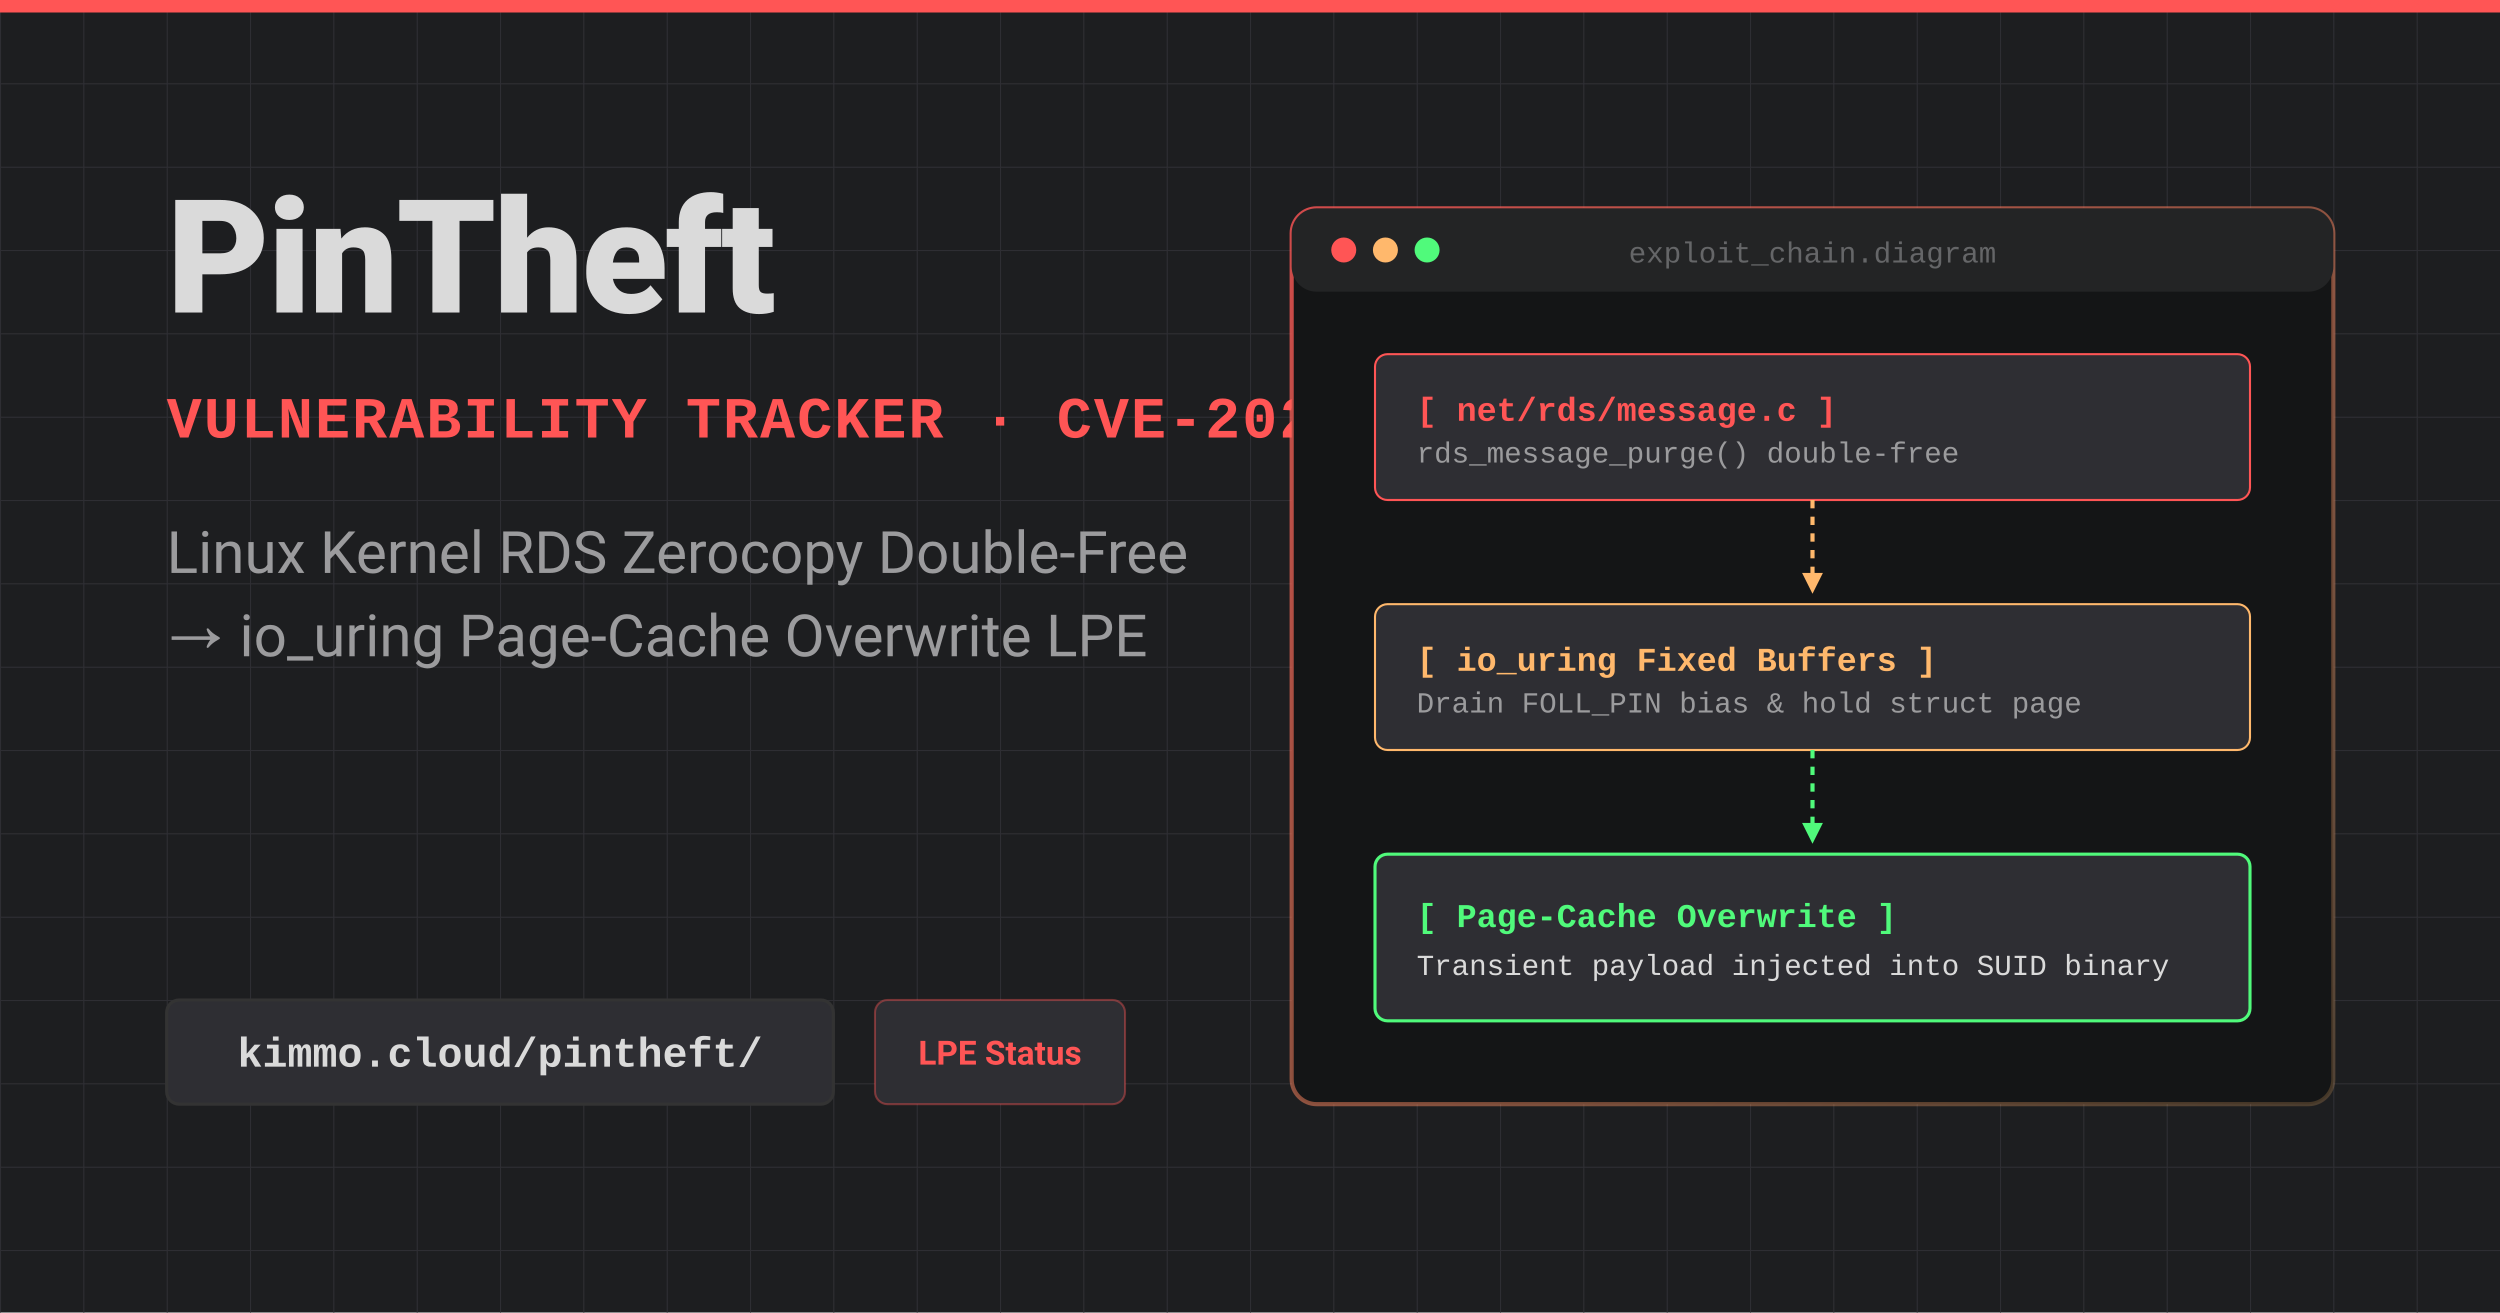
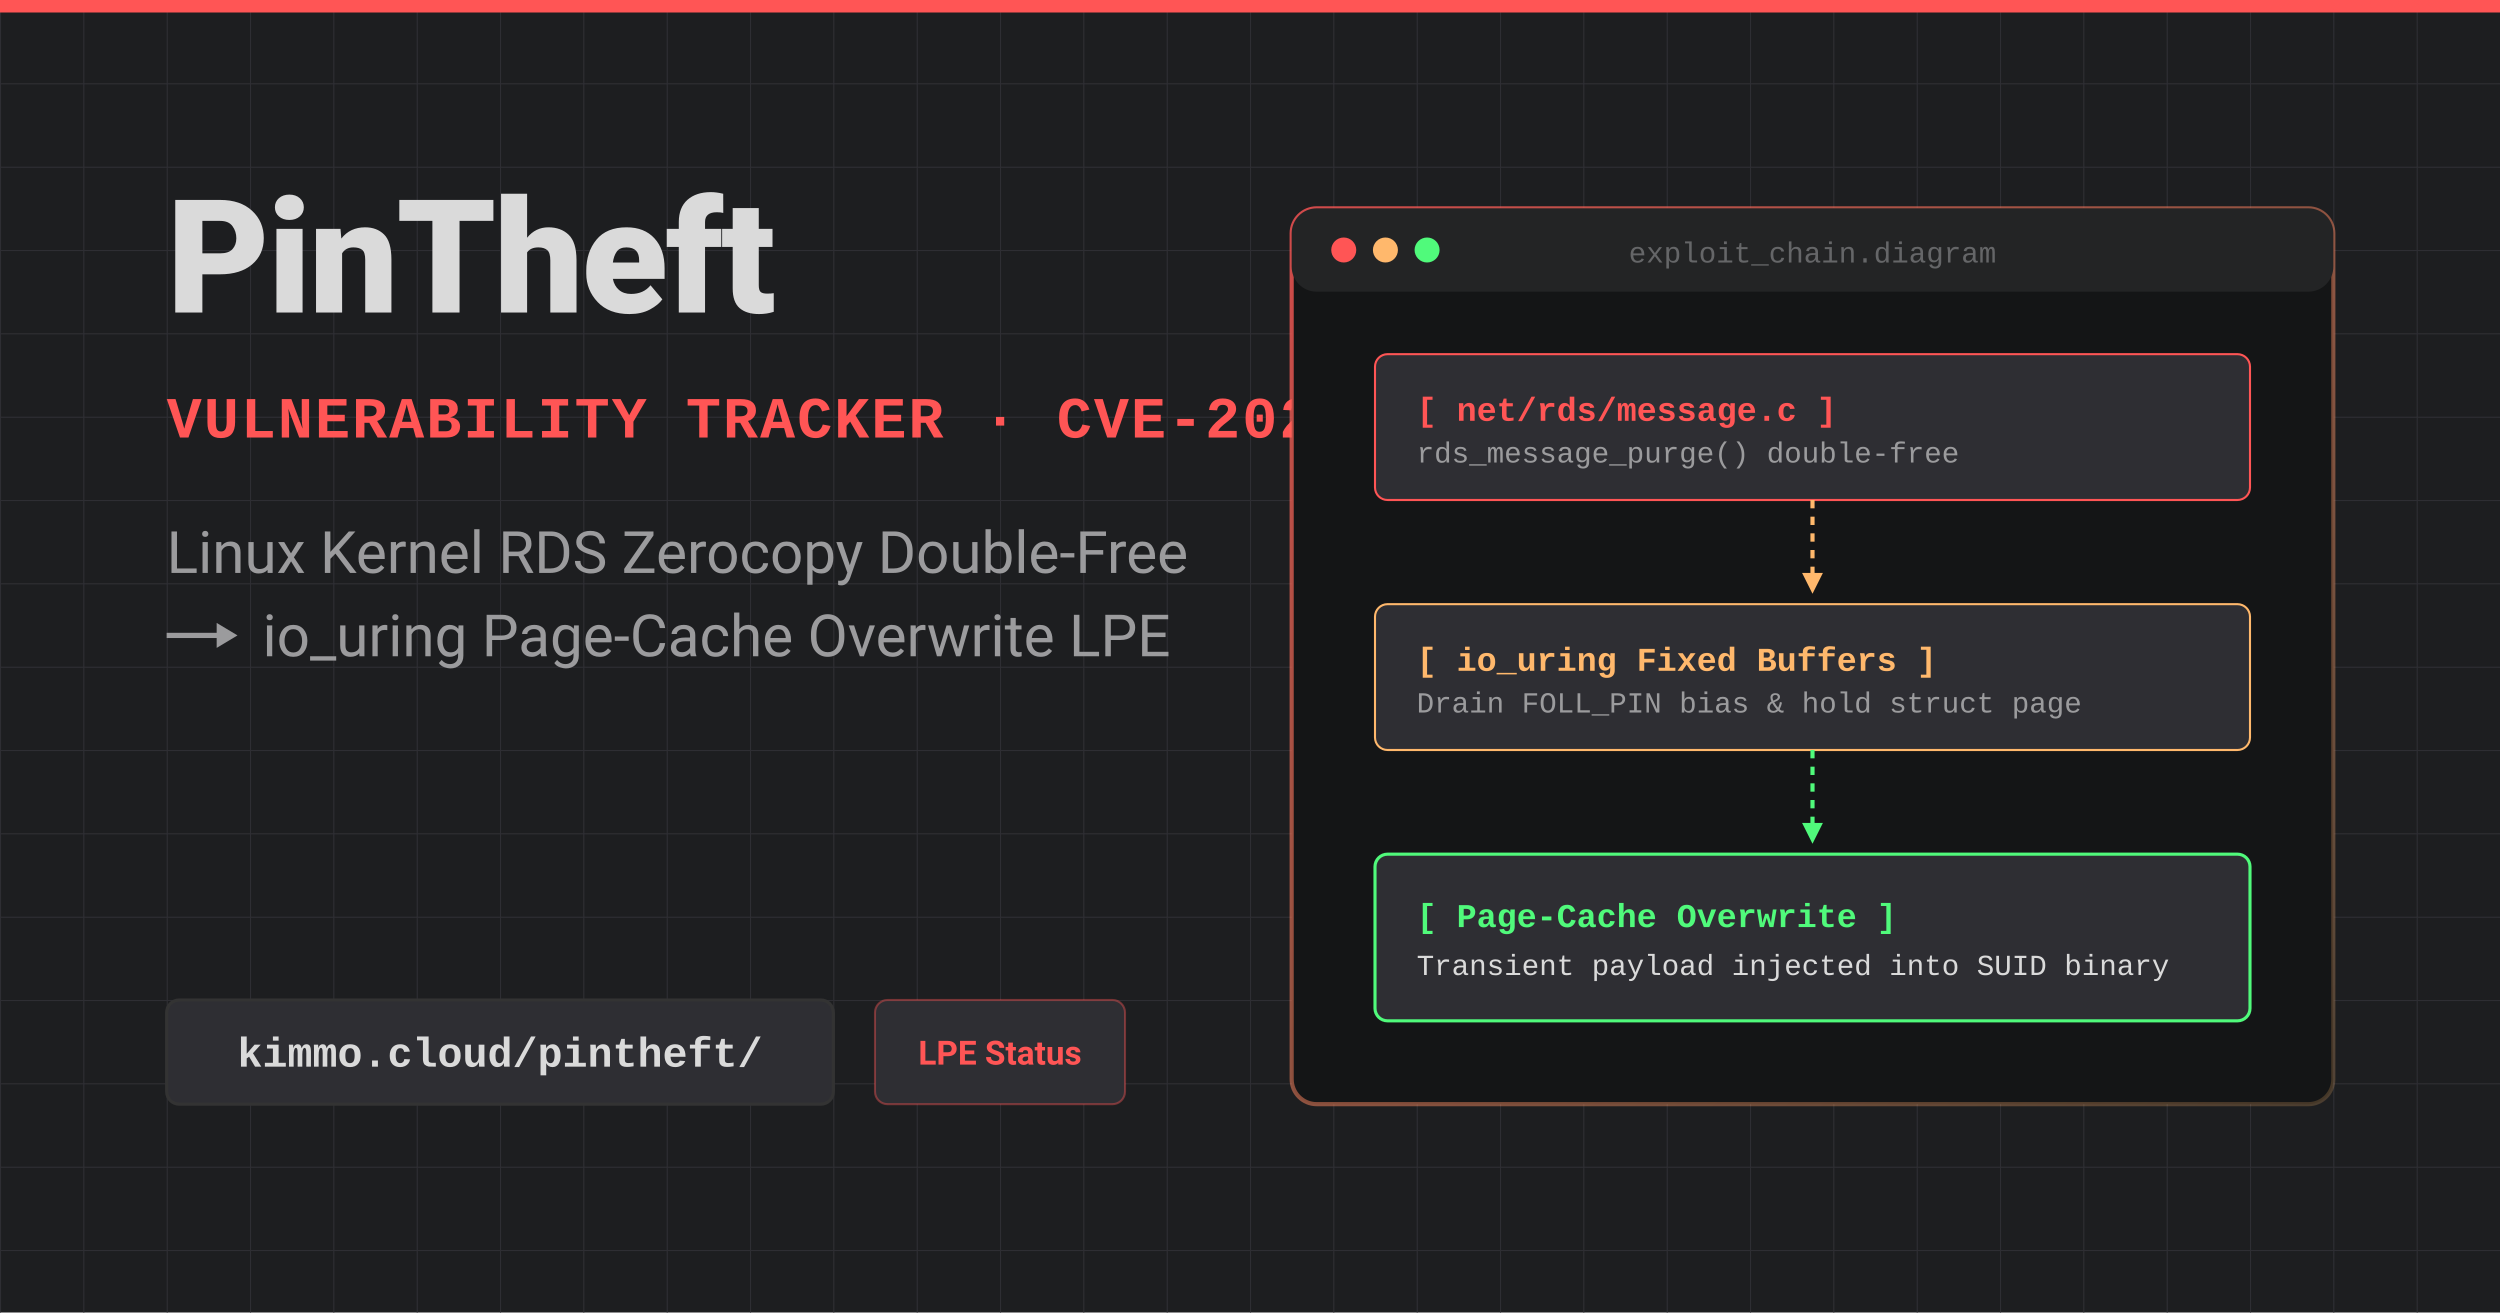
<svg xmlns="http://www.w3.org/2000/svg" viewBox="0 0 1200 630" width="1200" height="630">
  <rect width="1200" height="630" fill="#1d1e20" />
  <defs>
    <pattern id="grid" width="40" height="40" patternUnits="userSpaceOnUse">
      <path d="M 40 0 L 0 0 0 40" fill="none" stroke="#2e2e33" stroke-width="1" />
    </pattern>
    <linearGradient id="glow" x1="0%" y1="0%" x2="100%" y2="100%">
      <stop offset="0%" stop-color="#ff5555" stop-opacity="0.8" />
      <stop offset="100%" stop-color="#ffb86c" stop-opacity="0.2" />
    </linearGradient>
  </defs>
  <rect width="1200" height="630" fill="url(#grid)" />
  <rect width="1200" height="6" fill="#ff5555" />
-   <text x="80" y="150" font-family="-apple-system, BlinkMacSystemFont, 'Segoe UI', Roboto, Helvetica, Arial, sans-serif" font-weight="800" font-size="76" fill="#dadada" letter-spacing="-1">
+   <text x="80" y="150" font-family="-apple-system, BlinkMacSystemFont, 'Segoe UI', Roboto, Helvetica, Arial, sans-serif" font-weight="900" font-size="76" fill="#dadada" letter-spacing="-1">
    PinTheft
  </text>
  <text x="80" y="210" font-family="SFMono-Regular, Consolas, 'Liberation Mono', Menlo, monospace" font-weight="600" font-size="28" fill="#ff5555" letter-spacing="1">
    VULNERABILITY TRACKER · CVE-2026-XXXXX
  </text>
  <text x="80" y="275" font-family="-apple-system, BlinkMacSystemFont, 'Segoe UI', Roboto, Helvetica, Arial, sans-serif" font-weight="400" font-size="28" fill="#9b9b9d" width="600">
    Linux Kernel RDS Zerocopy Double-Free
  </text>
-   <text x="80" y="315" font-family="-apple-system, BlinkMacSystemFont, 'Segoe UI', Roboto, Helvetica, Arial, sans-serif" font-weight="400" font-size="28" fill="#9b9b9d">
-     → io_uring Page-Cache Overwrite LPE
+   <line x1="80" y1="305" x2="105" y2="305" stroke="#9b9b9d" stroke-width="2.5" />
+   <polygon points="114,305 104,299 104,311" fill="#9b9b9d" />
+   <text x="126" y="315" font-family="-apple-system, BlinkMacSystemFont, 'Segoe UI', Roboto, Helvetica, Arial, sans-serif" font-weight="400" font-size="28" fill="#9b9b9d">
+     io_uring Page-Cache Overwrite LPE
  </text>
  <g transform="translate(80, 480)">
    <rect width="320" height="50" rx="6" fill="#2e2e33" stroke="#333333" stroke-width="1.5" />
    <text x="160" y="32" font-family="SFMono-Regular, Consolas, 'Liberation Mono', Menlo, monospace" font-size="20" font-weight="bold" fill="#dadada" text-anchor="middle">
      kimmo.cloud/pintheft/
    </text>
  </g>
  <g transform="translate(620, 100)">
    <rect width="500" height="430" rx="12" fill="#141516" stroke="url(#glow)" stroke-width="2" />
    <rect width="500" height="40" rx="12" fill="#232425" />
    <circle cx="25" cy="20" r="6" fill="#ff5555" />
    <circle cx="45" cy="20" r="6" fill="#ffb86c" />
    <circle cx="65" cy="20" r="6" fill="#50fa7b" />
    <text x="250" y="26" font-family="SFMono-Regular, Consolas, 'Liberation Mono', Menlo, monospace" font-size="14" fill="#656668" text-anchor="middle">
      exploit_chain.diagram
    </text>
    <g transform="translate(40, 70)">
      <rect width="420" height="70" rx="6" fill="#2e2e33" stroke="#ff5555" stroke-width="1" />
      <text x="20" y="32" font-family="SFMono-Regular, Consolas, 'Liberation Mono', Menlo, monospace" font-size="16" font-weight="bold" fill="#ff5555">[ net/rds/message.c ]</text>
      <text x="20" y="52" font-family="SFMono-Regular, Consolas, 'Liberation Mono', Menlo, monospace" font-size="14" fill="#9b9b9d">rds_message_purge() double-free</text>
    </g>
    <path d="M 250 140 L 250 180" fill="none" stroke="#ffb86c" stroke-width="2" stroke-dasharray="4" />
    <polygon points="250,185 245,175 255,175" fill="#ffb86c" />
    <g transform="translate(40, 190)">
      <rect width="420" height="70" rx="6" fill="#2e2e33" stroke="#ffb86c" stroke-width="1" />
      <text x="20" y="32" font-family="SFMono-Regular, Consolas, 'Liberation Mono', Menlo, monospace" font-size="16" font-weight="bold" fill="#ffb86c">[ io_uring Fixed Buffers ]</text>
      <text x="20" y="52" font-family="SFMono-Regular, Consolas, 'Liberation Mono', Menlo, monospace" font-size="14" fill="#9b9b9d">Drain FOLL_PIN bias &amp; hold struct page</text>
    </g>
    <path d="M 250 260 L 250 300" fill="none" stroke="#50fa7b" stroke-width="2" stroke-dasharray="4" />
    <polygon points="250,305 245,295 255,295" fill="#50fa7b" />
    <g transform="translate(40, 310)">
      <rect width="420" height="80" rx="6" fill="#2e2e33" stroke="#50fa7b" stroke-width="1.5" />
      <text x="20" y="35" font-family="SFMono-Regular, Consolas, 'Liberation Mono', Menlo, monospace" font-size="16" font-weight="bold" fill="#50fa7b">[ Page-Cache Overwrite ]</text>
      <text x="20" y="58" font-family="SFMono-Regular, Consolas, 'Liberation Mono', Menlo, monospace" font-size="14" fill="#dadada">Transient payload injected into SUID binary</text>
    </g>
  </g>
  <g transform="translate(420, 480)">
    <rect width="120" height="50" rx="6" fill="#2e2e33" stroke="#ff5555" stroke-width="1" stroke-opacity="0.4" />
    <text x="60" y="31" font-family="-apple-system, BlinkMacSystemFont, 'Segoe UI', Roboto, sans-serif" font-size="16" font-weight="bold" fill="#ff5555" text-anchor="middle">
      LPE Status
    </text>
  </g>
</svg>
